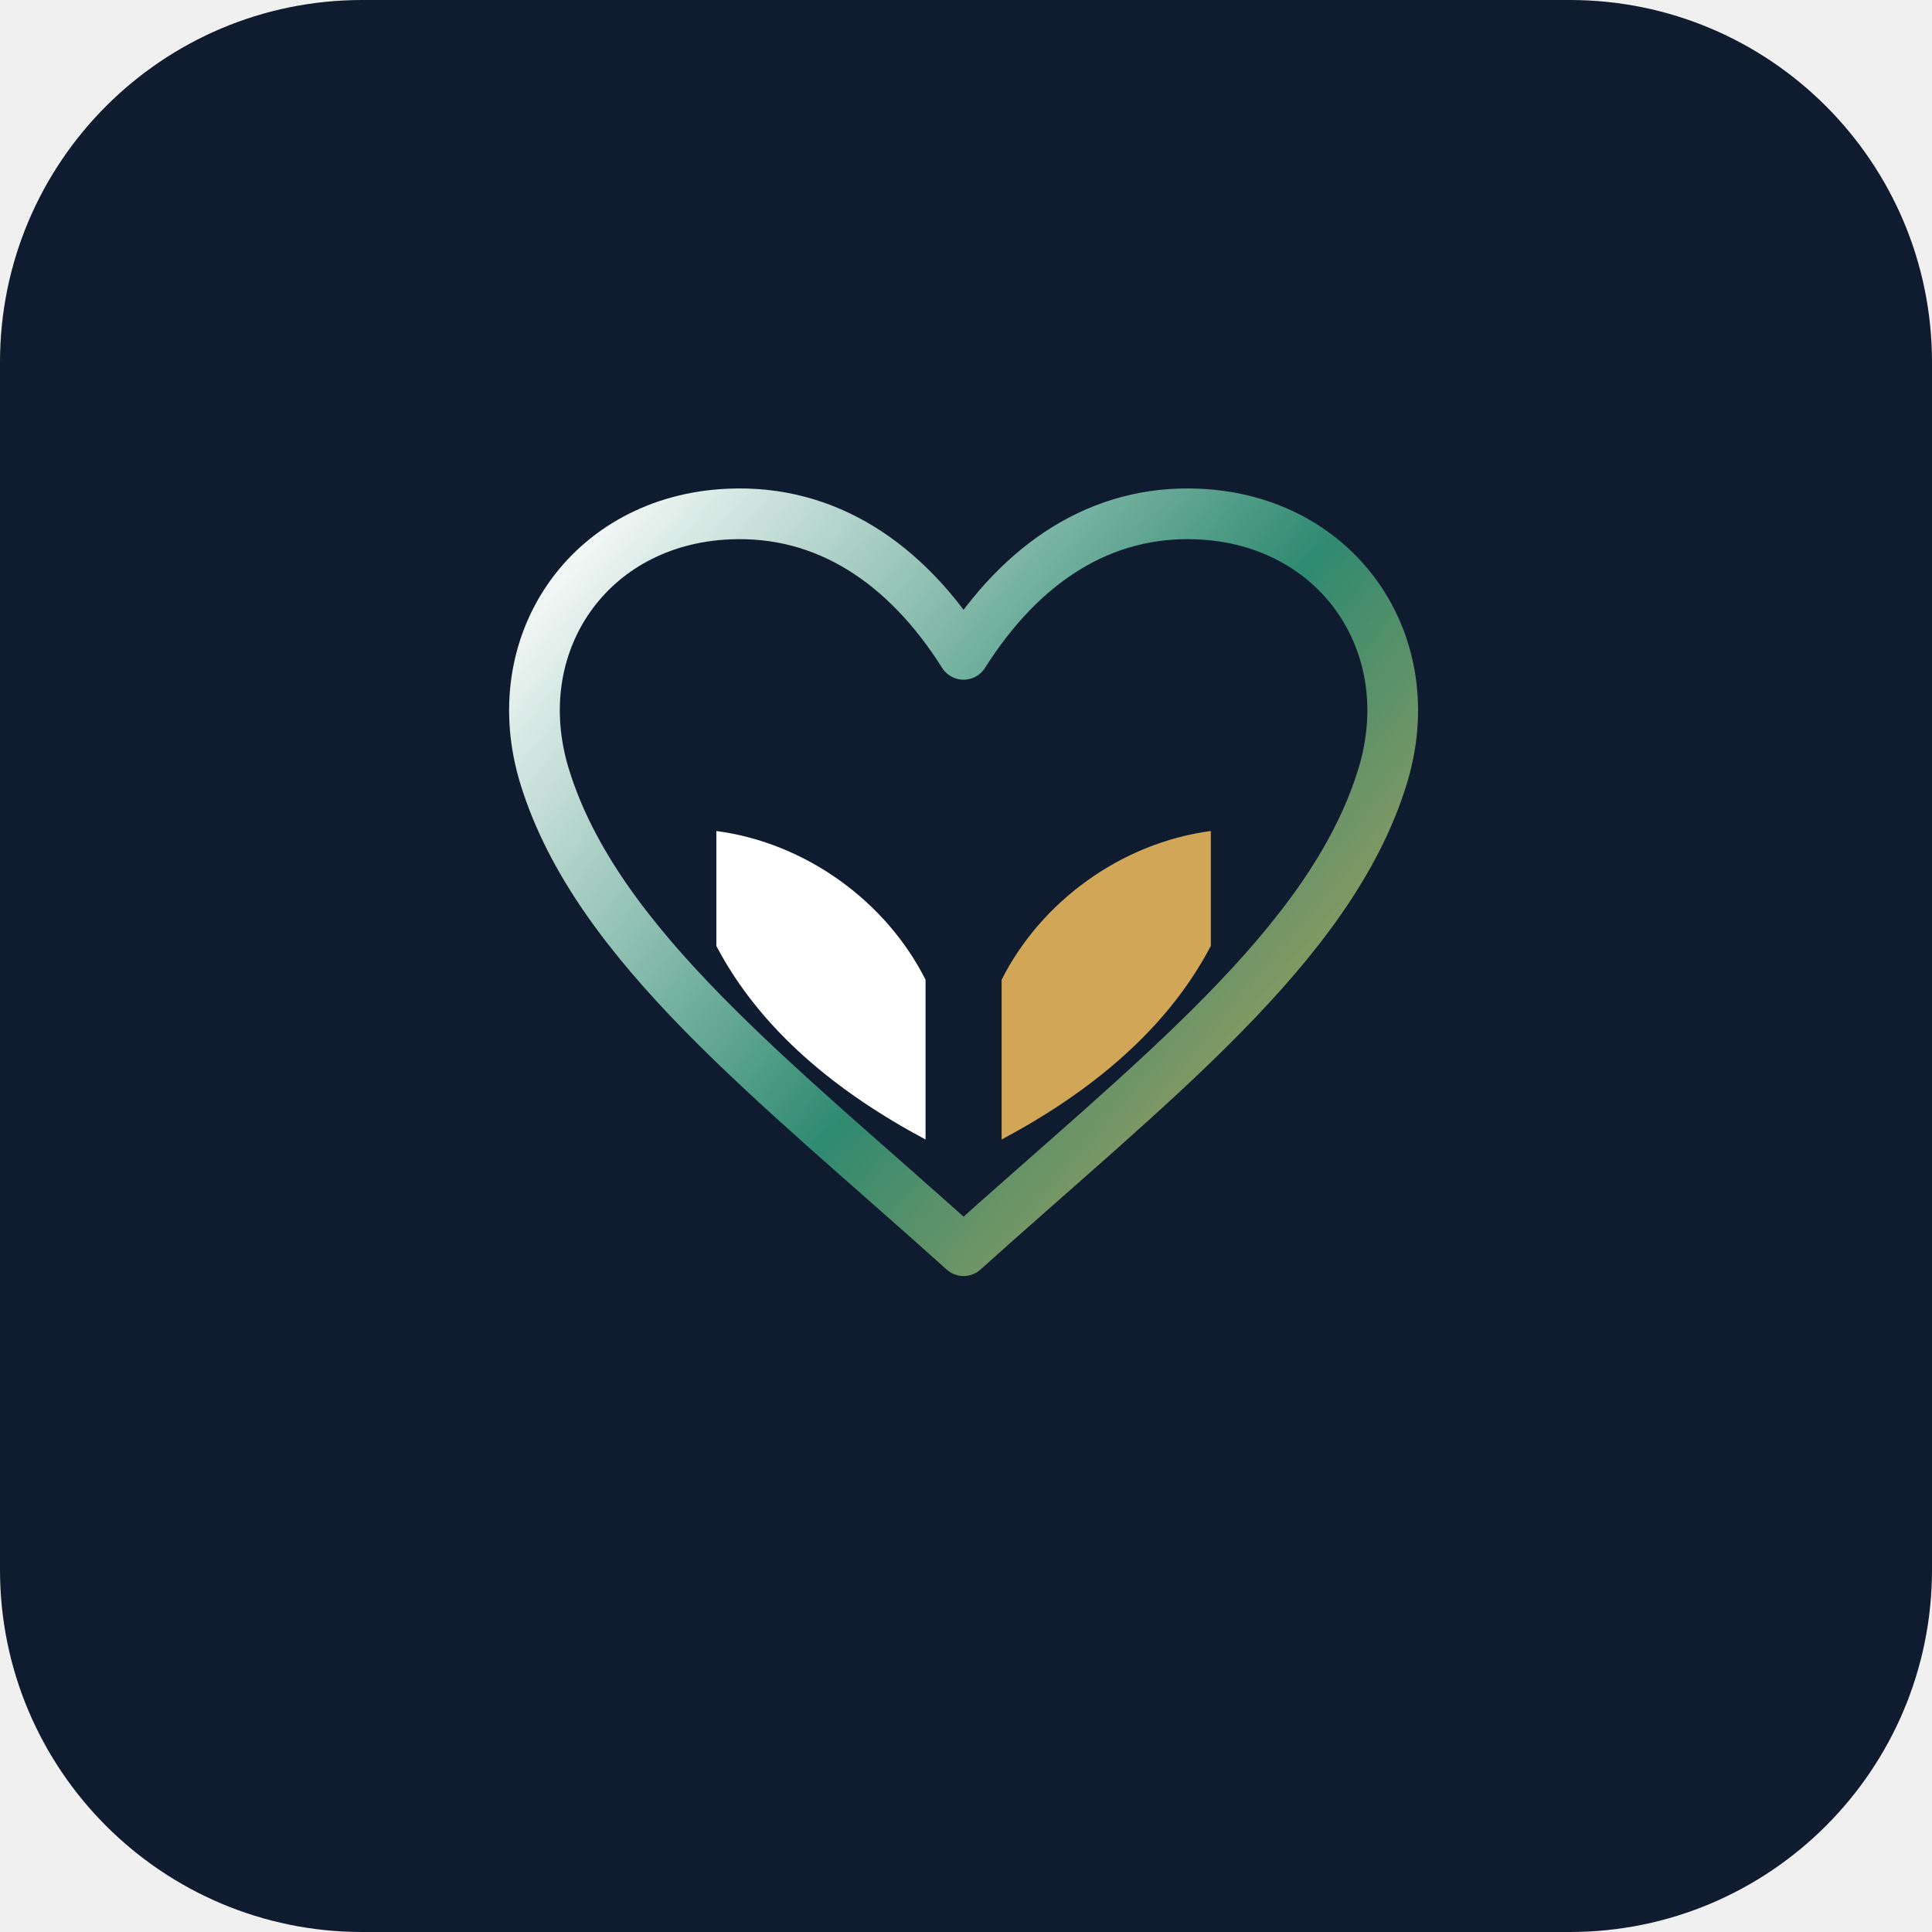
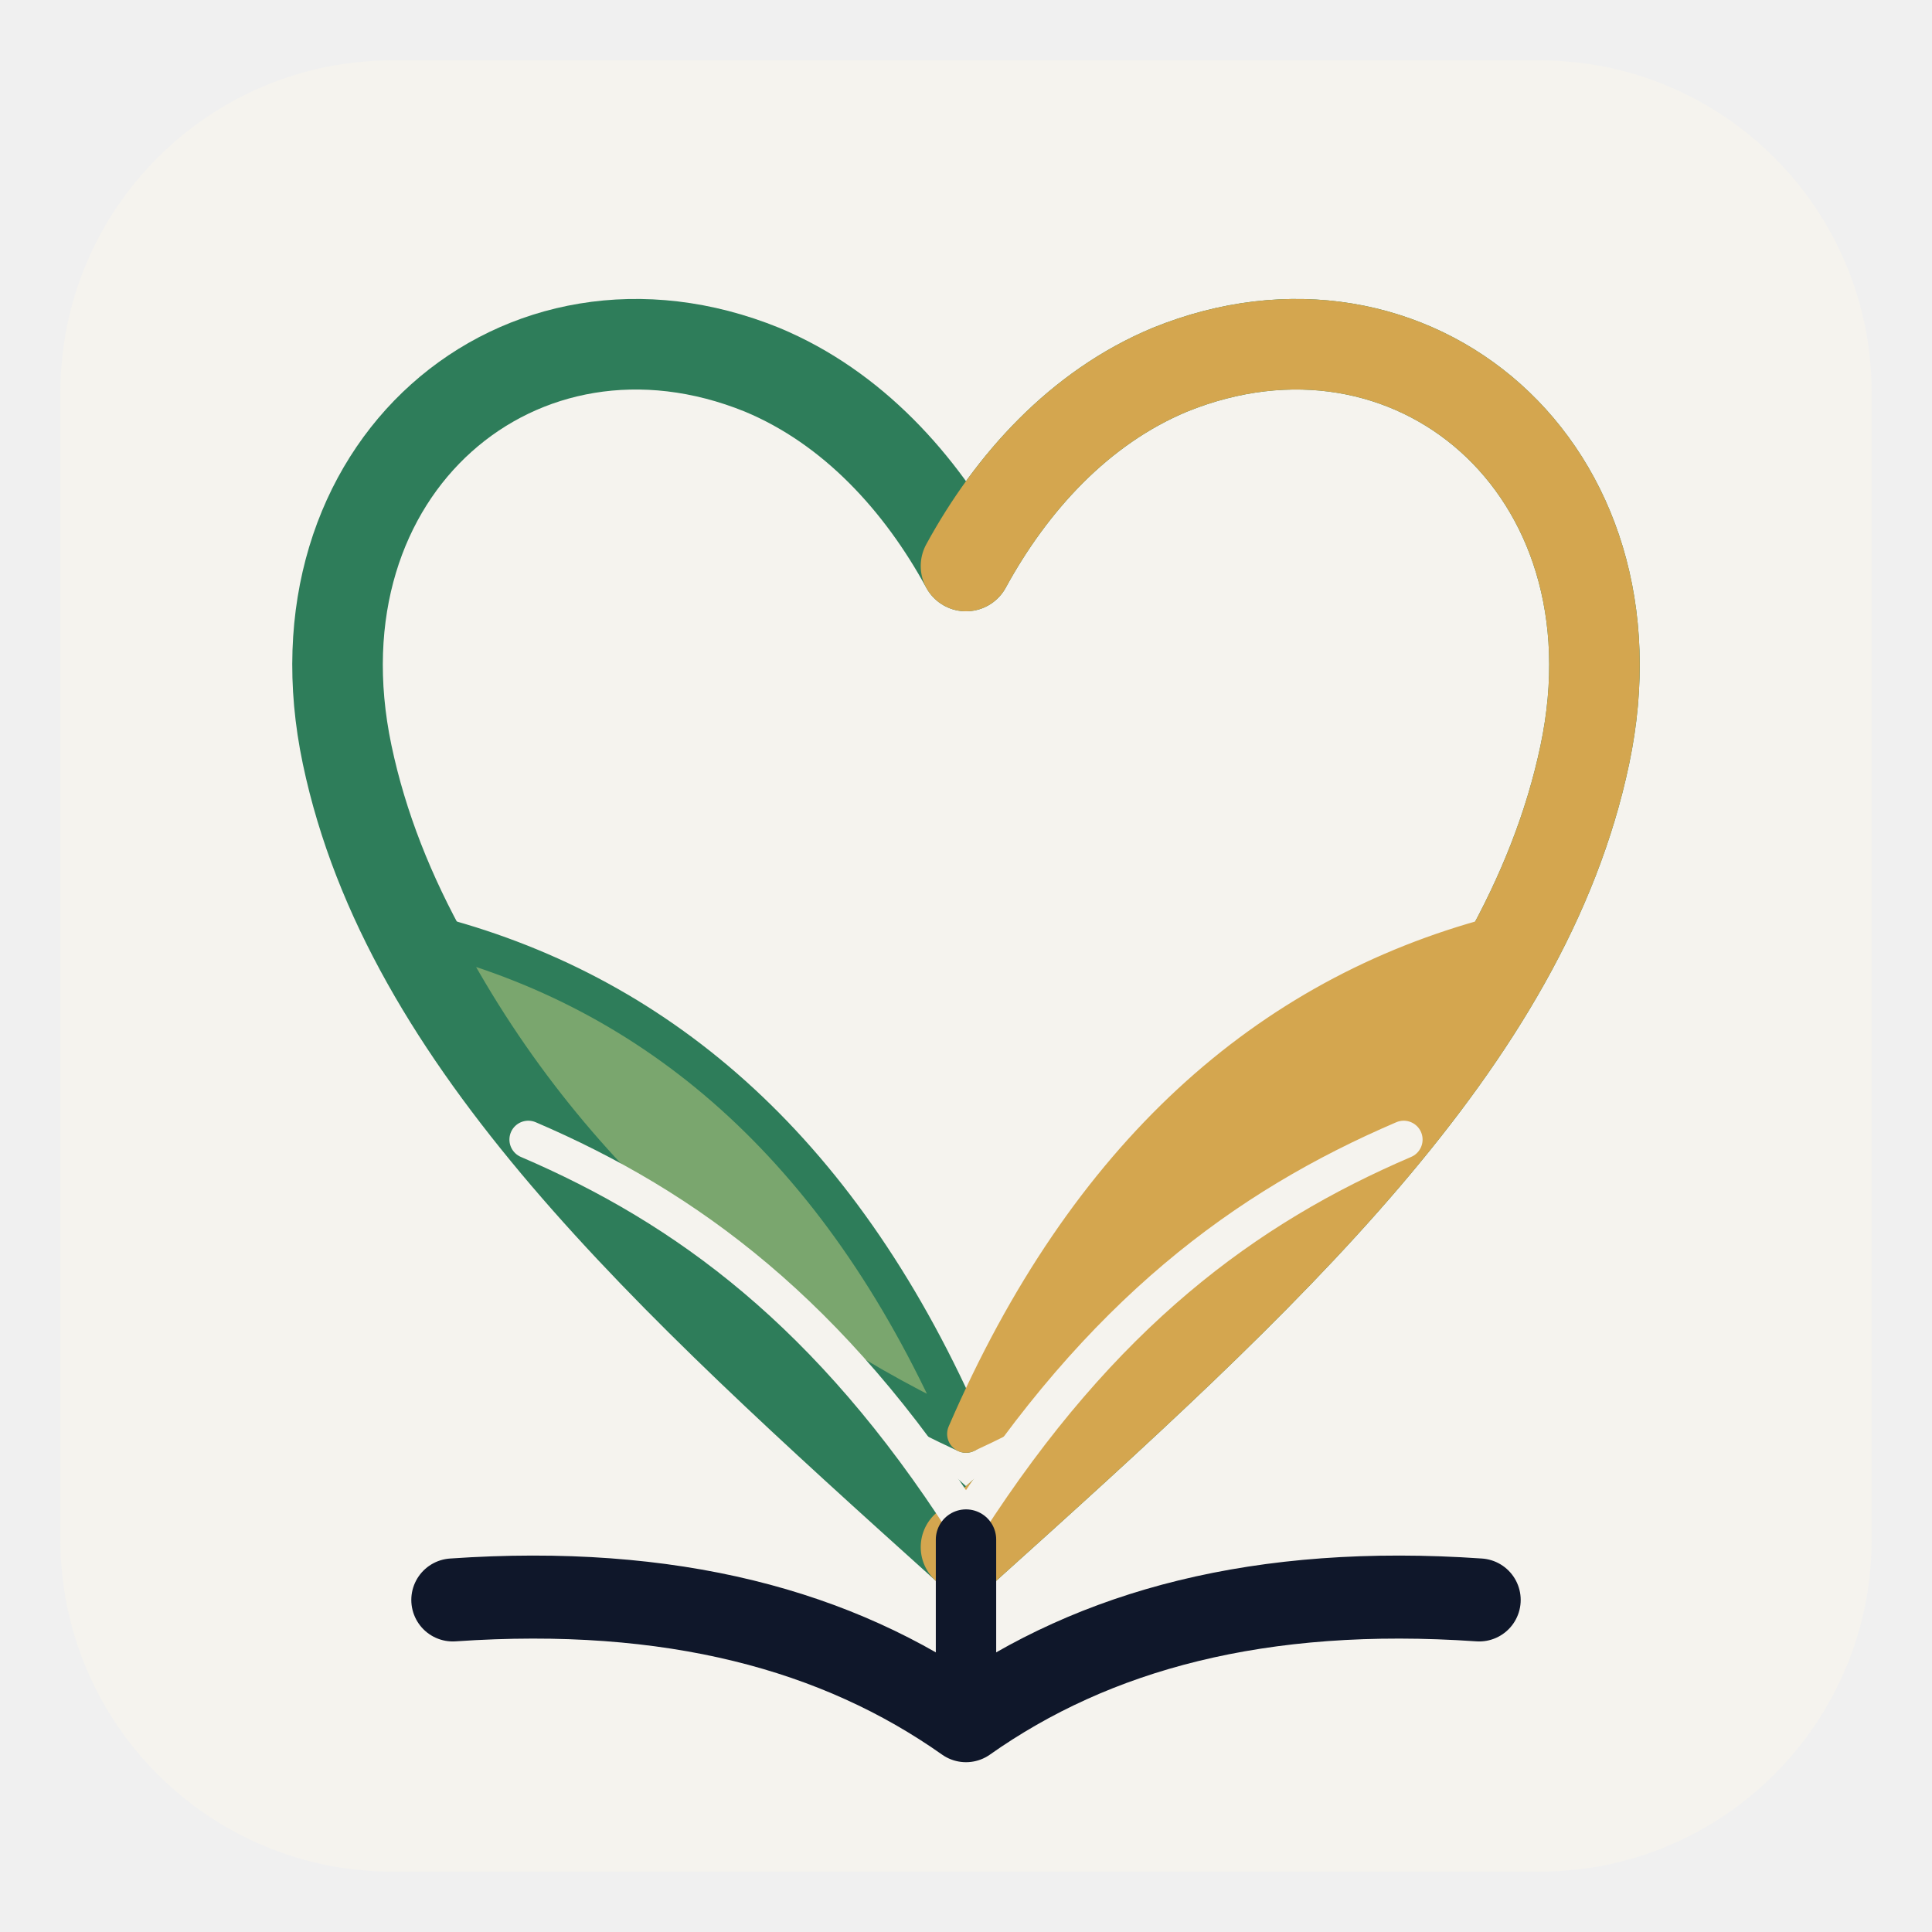
- <svg xmlns="http://www.w3.org/2000/svg" width="180" height="180" viewBox="0 0 512 512" fill="none">
-   <rect width="512" height="512" rx="96" fill="#0F1B2E" />
-   <g transform="translate(112 94) scale(1.12)">
-     <path d="M128 212C83.7 172.1 41.2 139.8 28.9 99.9C19.2 68.5 39.4 39.1 72.5 37.7C95.4 36.7 114.3 49.2 128 70.9C141.7 49.2 160.6 36.7 183.5 37.7C216.6 39.1 236.8 68.5 227.1 99.9C214.8 139.8 172.3 172.1 128 212Z" stroke="url(#heartGradient)" stroke-width="12" stroke-linecap="round" stroke-linejoin="round" />
-     <path d="M69.5 112.7C90.7 115.5 109.7 129.4 119 147.9V185.7C98.2 174.6 80 159.9 69.5 139.9V112.7Z" fill="#FFFFFF" />
-     <path d="M186.5 112.7C165.3 115.5 146.3 129.4 137 147.9V185.7C157.8 174.6 176 159.9 186.5 139.9V112.7Z" fill="#D2A657" />
+ <svg xmlns="http://www.w3.org/2000/svg" width="256" height="256" viewBox="0 0 256 256" fill="none">
+   <rect x="8" y="8" width="240" height="240" rx="44" fill="#F5F3EE" />
+   <g fill="none" stroke-linecap="round" stroke-linejoin="round">
+     <path d="M128 205C88 169 54 138 46 100C38 62 69 36 101 49C113 54 122 64 128 75C134 64 143 54 155 49C187 36 218 62 210 100C202 138 168 169 128 205Z" stroke="#2E7D5A" stroke-width="12" />
+     <path d="M128 205C168 169 202 138 210 100C218 62 187 36 155 49C143 54 134 64 128 75" stroke="#D4A64F" stroke-width="12" />
+     <path d="M58 124C88 132 112 153 128 190C102 178 75 157 58 124Z" fill="#7AA66E" stroke="#2E7D5A" stroke-width="5" />
+     <path d="M198 124C168 132 144 153 128 190C154 178 181 157 198 124Z" fill="#D4A64F" stroke="#D4A64F" stroke-width="5" />
+     <path d="M70 151C91 160 110 174 128 202" stroke="#F5F3EE" stroke-width="5" />
+     <path d="M186 151C165 160 146 174 128 202" stroke="#F5F3EE" stroke-width="5" />
+     <path d="M60 212C89 210 111 216 128 228C145 216 167 210 196 212" stroke="#0F172A" stroke-width="11" />
+     <path d="M128 204V226" stroke="#0F172A" stroke-width="8" />
  </g>
-   <defs>
-     <linearGradient id="heartGradient" x1="27" y1="44" x2="227" y2="212" gradientUnits="userSpaceOnUse">
-       <stop stop-color="#FFFFFF" />
-       <stop offset=".55" stop-color="#2F8A70" />
-       <stop offset="1" stop-color="#D2A657" />
-     </linearGradient>
-   </defs>
</svg>
